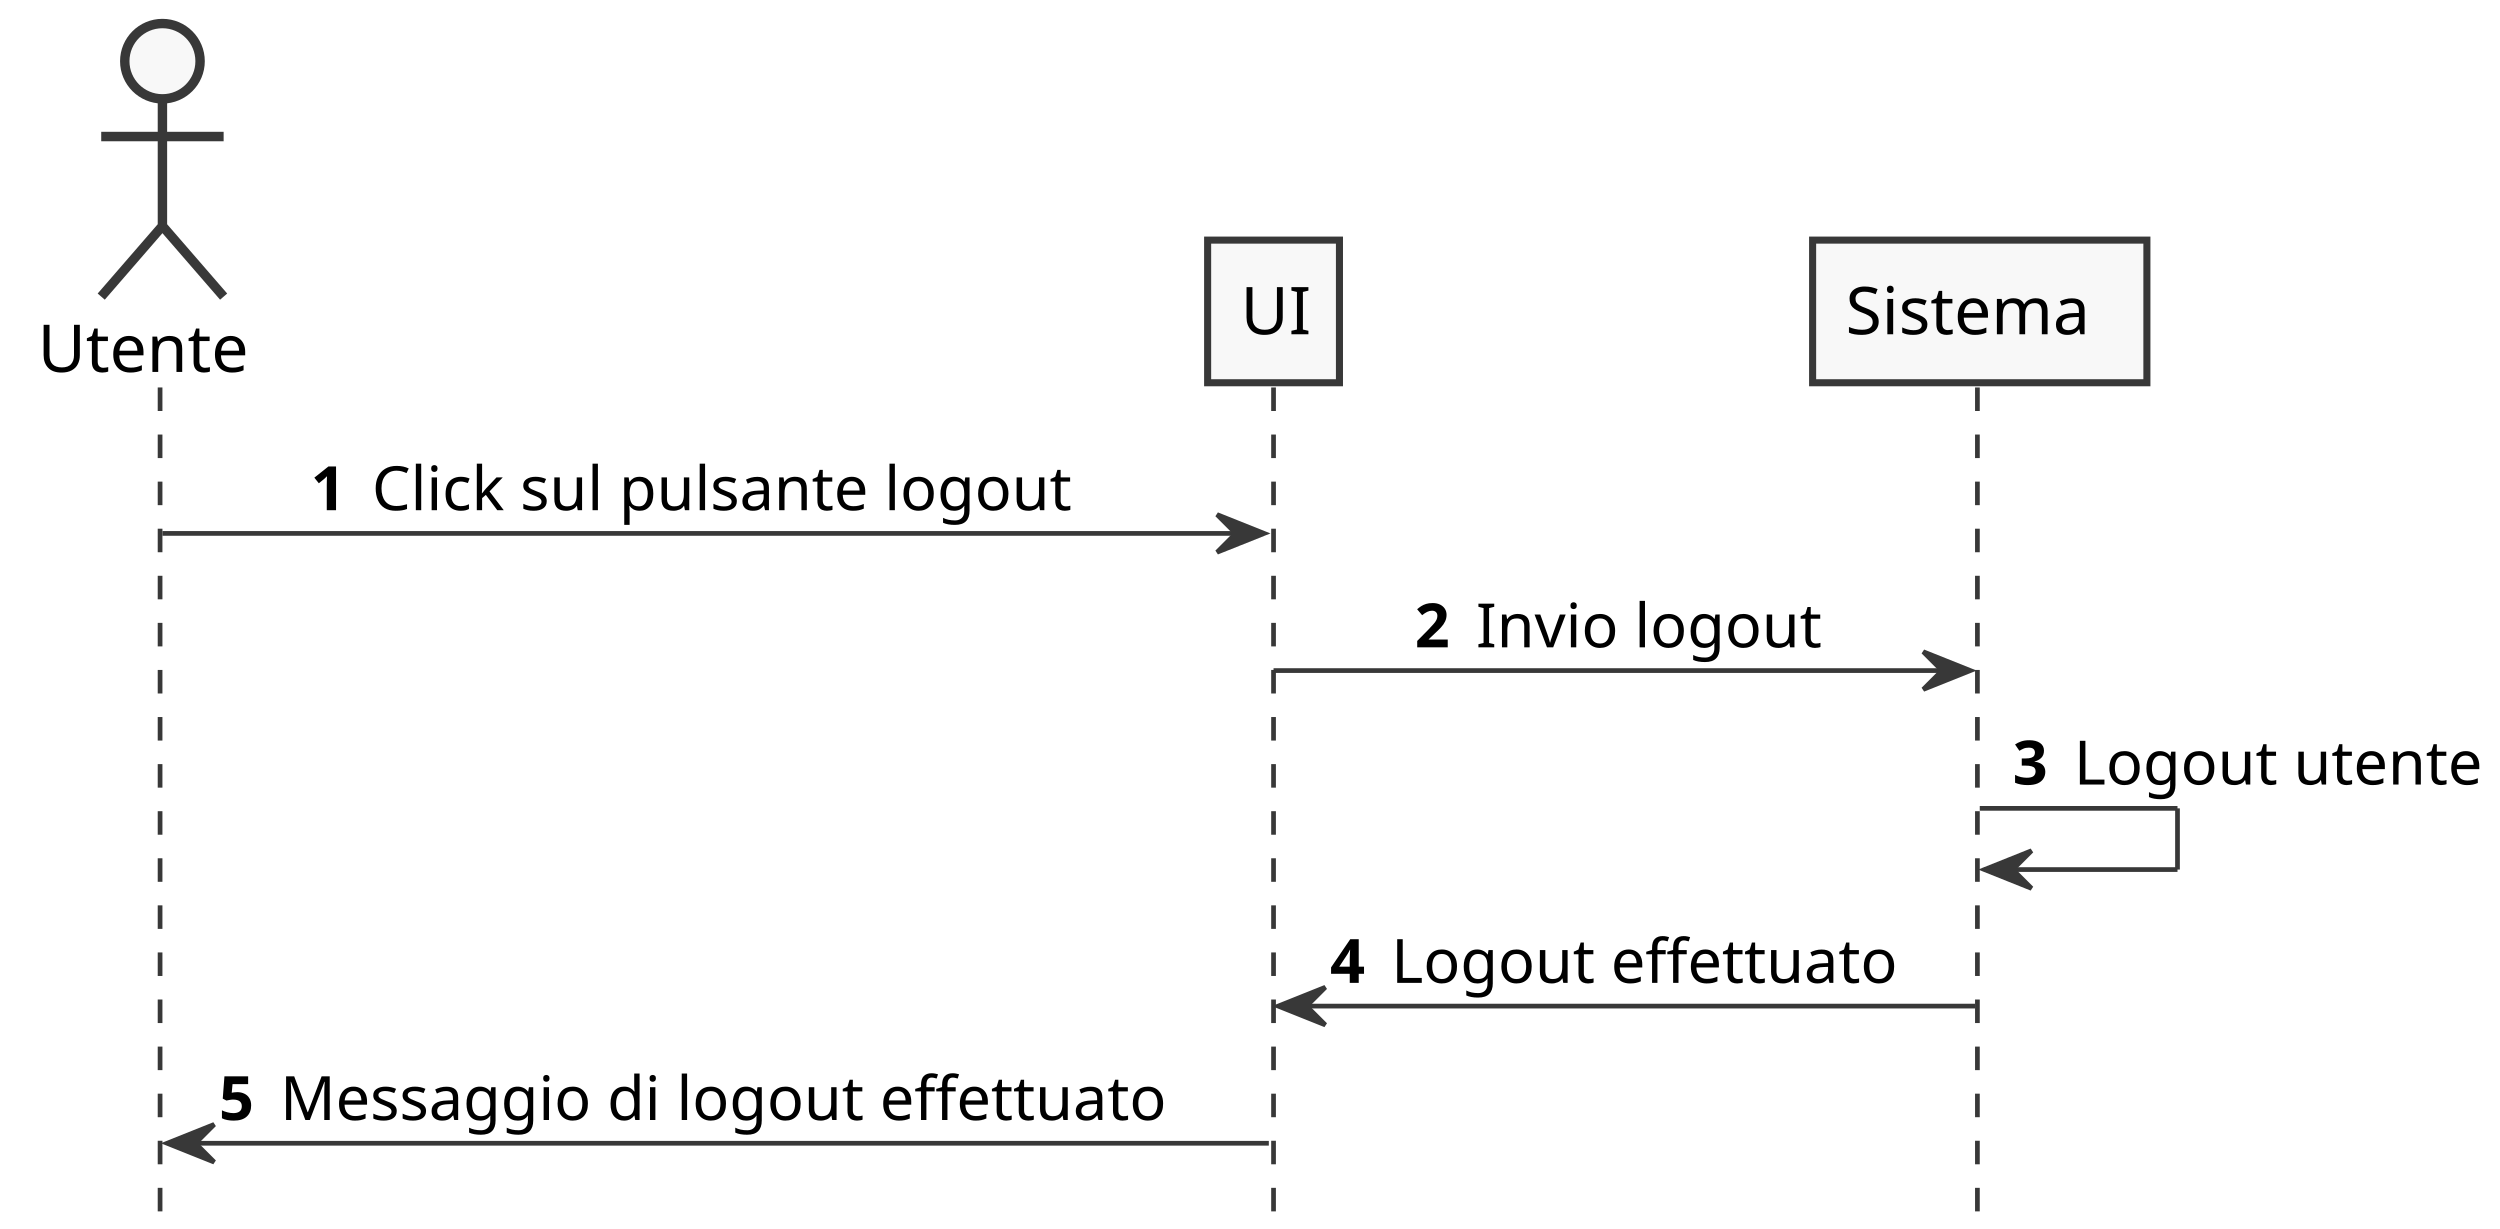
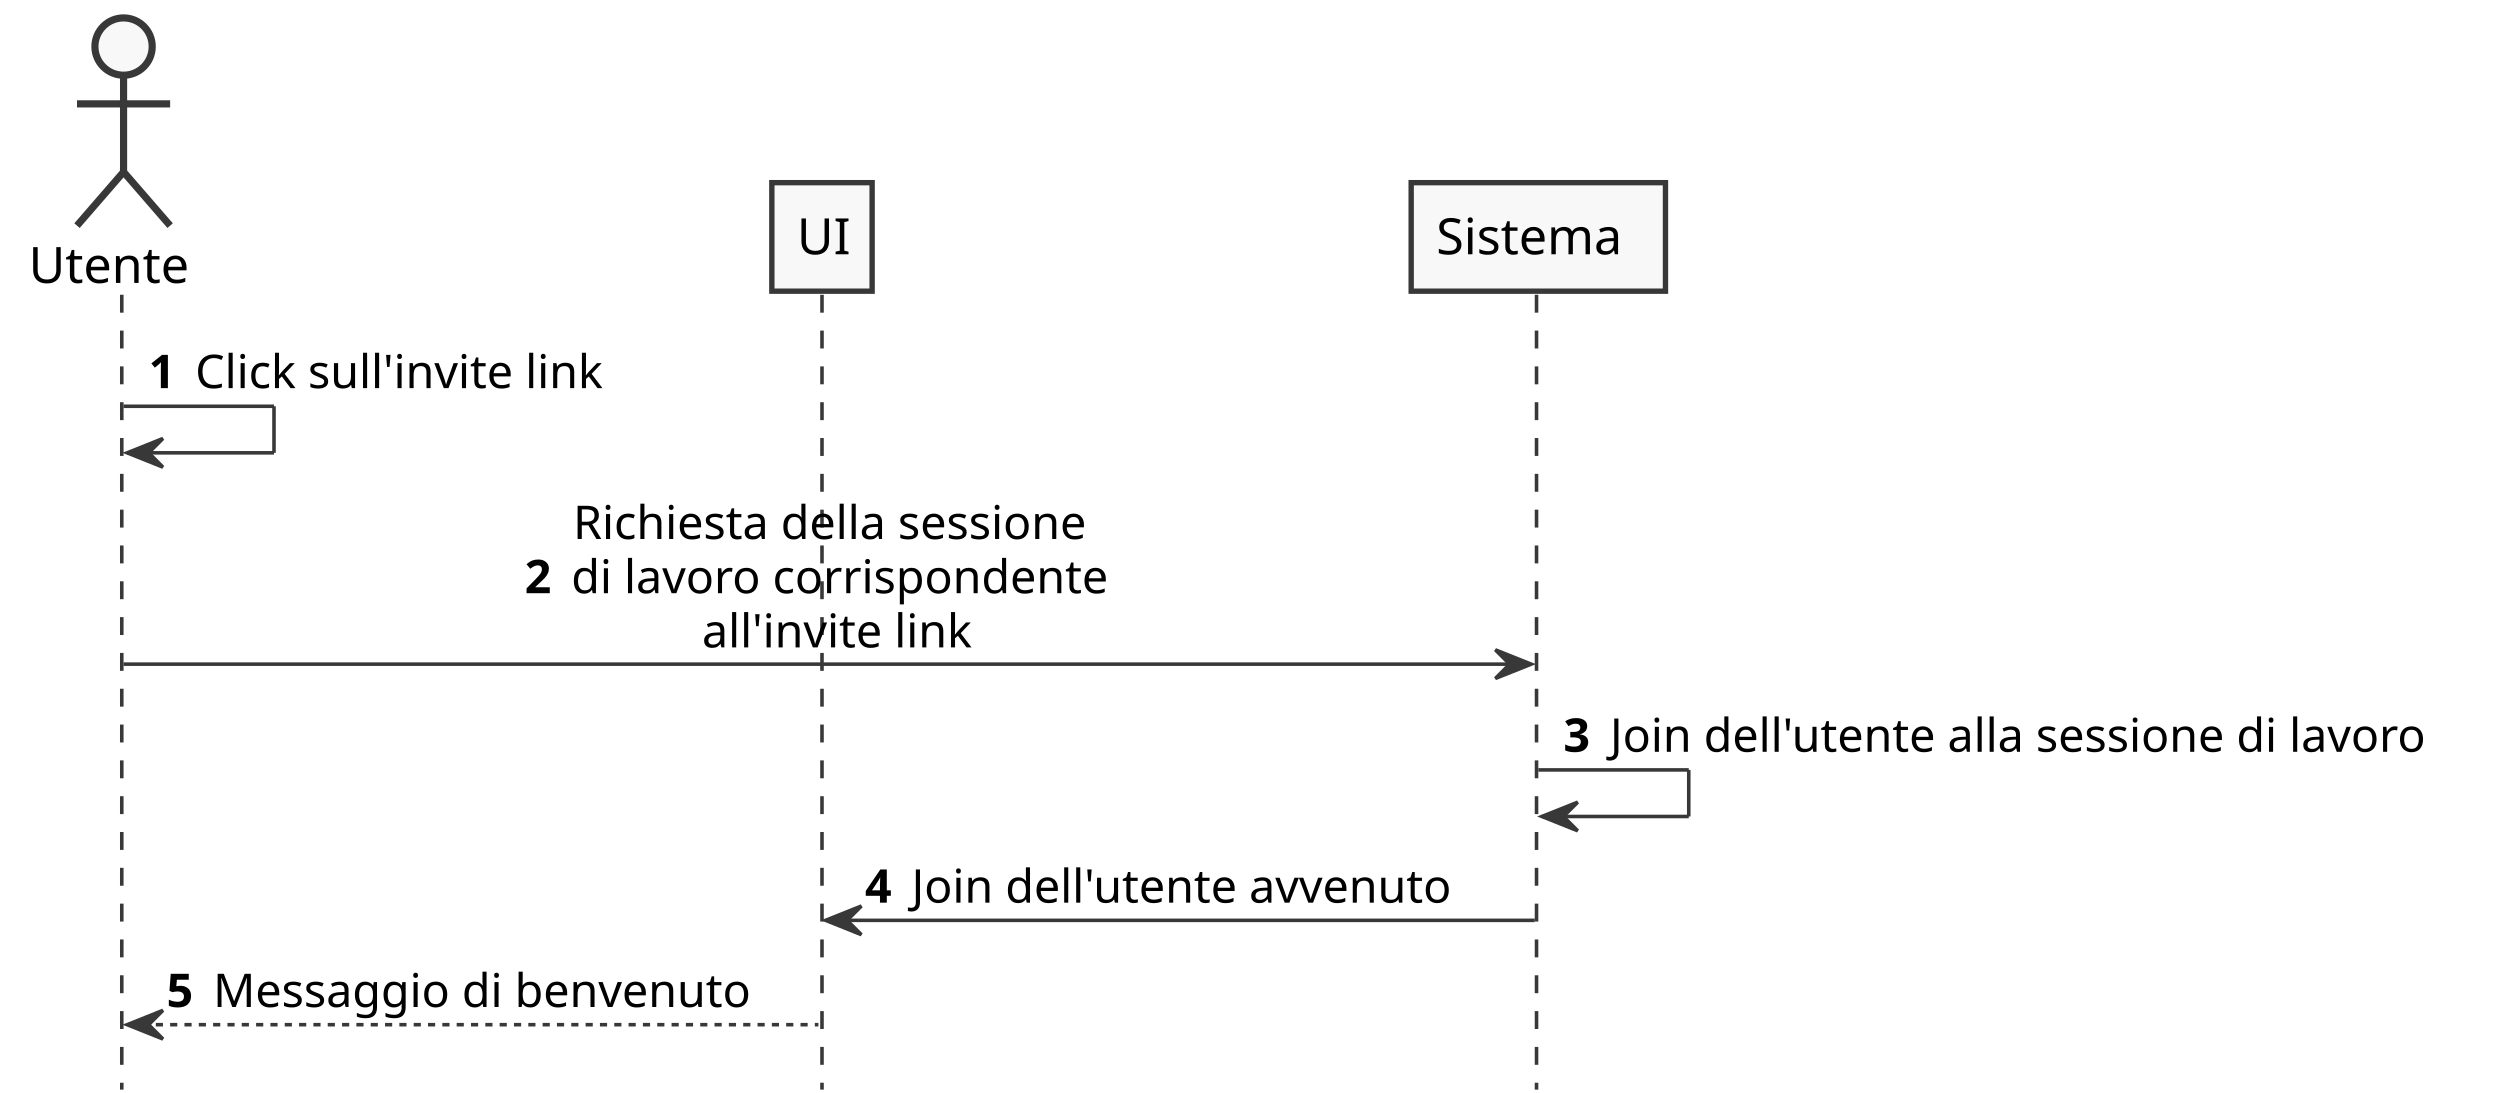
- <svg xmlns="http://www.w3.org/2000/svg" contentScriptType="application/ecmascript" contentStyleType="text/css" height="261px" preserveAspectRatio="none" style="width:531px;height:261px;" version="1.1" viewBox="0 0 531 261" width="531px" zoomAndPan="magnify">
+ <svg xmlns="http://www.w3.org/2000/svg" contentScriptType="application/ecmascript" contentStyleType="text/css" height="305px" preserveAspectRatio="none" style="width:698px;height:305px;" version="1.1" viewBox="0 0 698 305" width="698px" zoomAndPan="magnify">
  <defs />
  <g>
-     <line style="stroke: #383838; stroke-width: 1.0; stroke-dasharray: 5.0,5.0;" x1="34" x2="34" y1="82.297" y2="260.961" />
-     <line style="stroke: #383838; stroke-width: 1.0; stroke-dasharray: 5.0,5.0;" x1="270.5" x2="270.5" y1="82.297" y2="260.961" />
-     <line style="stroke: #383838; stroke-width: 1.0; stroke-dasharray: 5.0,5.0;" x1="420" x2="420" y1="82.297" y2="260.961" />
+     <line style="stroke: #383838; stroke-width: 1.0; stroke-dasharray: 5.0,5.0;" x1="34" x2="34" y1="82.297" y2="304.227" />
+     <line style="stroke: #383838; stroke-width: 1.0; stroke-dasharray: 5.0,5.0;" x1="229.5" x2="229.5" y1="82.297" y2="304.227" />
+     <line style="stroke: #383838; stroke-width: 1.0; stroke-dasharray: 5.0,5.0;" x1="429" x2="429" y1="82.297" y2="304.227" />
    <text fill="#000000" font-family="sans-serif" font-size="14" lengthAdjust="spacingAndGlyphs" textLength="47" x="8" y="78.995">Utente</text>
    <ellipse cx="34.5" cy="13" fill="#F8F8F8" rx="8" ry="8" style="stroke: #383838; stroke-width: 2.0;" />
    <path d="M34.5,21 L34.5,48 M21.5,29 L47.5,29 M34.5,48 L21.5,63 M34.5,48 L47.5,63 " fill="#F8F8F8" style="stroke: #383838; stroke-width: 2.0;" />
-     <rect fill="#F8F8F8" height="30.297" style="stroke: #383838; stroke-width: 1.5;" width="28" x="256.5" y="51" />
-     <text fill="#000000" font-family="sans-serif" font-size="14" lengthAdjust="spacingAndGlyphs" textLength="14" x="263.5" y="70.995">UI</text>
-     <rect fill="#F8F8F8" height="30.297" style="stroke: #383838; stroke-width: 1.5;" width="71" x="385" y="51" />
-     <text fill="#000000" font-family="sans-serif" font-size="14" lengthAdjust="spacingAndGlyphs" textLength="57" x="392" y="70.995">Sistema</text>
-     <polygon fill="#383838" points="258.5,109.297,268.5,113.297,258.5,117.297,262.5,113.297" style="stroke: #383838; stroke-width: 1.0;" />
-     <line style="stroke: #383838; stroke-width: 1.0;" x1="34.5" x2="264.5" y1="113.297" y2="113.297" />
-     <text fill="#000000" font-family="sans-serif" font-size="13" font-weight="bold" lengthAdjust="spacingAndGlyphs" textLength="9" x="66" y="108.364">1</text>
-     <text fill="#000000" font-family="sans-serif" font-size="13" lengthAdjust="spacingAndGlyphs" textLength="160" x="79" y="108.364">Click sul pulsante logout</text>
-     <polygon fill="#383838" points="408.5,138.43,418.5,142.43,408.5,146.43,412.5,142.43" style="stroke: #383838; stroke-width: 1.0;" />
-     <line style="stroke: #383838; stroke-width: 1.0;" x1="270.5" x2="414.5" y1="142.43" y2="142.43" />
-     <text fill="#000000" font-family="sans-serif" font-size="13" font-weight="bold" lengthAdjust="spacingAndGlyphs" textLength="9" x="300.5" y="137.497">2</text>
-     <text fill="#000000" font-family="sans-serif" font-size="13" lengthAdjust="spacingAndGlyphs" textLength="77" x="313.5" y="137.497">Invio logout</text>
-     <line style="stroke: #383838; stroke-width: 1.0;" x1="420.5" x2="462.5" y1="171.695" y2="171.695" />
-     <line style="stroke: #383838; stroke-width: 1.0;" x1="462.5" x2="462.5" y1="171.695" y2="184.695" />
-     <line style="stroke: #383838; stroke-width: 1.0;" x1="421.5" x2="462.5" y1="184.695" y2="184.695" />
-     <polygon fill="#383838" points="431.5,180.695,421.5,184.695,431.5,188.695,427.5,184.695" style="stroke: #383838; stroke-width: 1.0;" />
-     <text fill="#000000" font-family="sans-serif" font-size="13" font-weight="bold" lengthAdjust="spacingAndGlyphs" textLength="9" x="427.5" y="166.629">3</text>
-     <text fill="#000000" font-family="sans-serif" font-size="13" lengthAdjust="spacingAndGlyphs" textLength="90" x="440.5" y="166.629">Logout utente</text>
-     <polygon fill="#383838" points="281.5,209.695,271.5,213.695,281.5,217.695,277.5,213.695" style="stroke: #383838; stroke-width: 1.0;" />
-     <line style="stroke: #383838; stroke-width: 1.0;" x1="275.5" x2="419.5" y1="213.695" y2="213.695" />
-     <text fill="#000000" font-family="sans-serif" font-size="13" font-weight="bold" lengthAdjust="spacingAndGlyphs" textLength="9" x="282.5" y="208.762">4</text>
-     <text fill="#000000" font-family="sans-serif" font-size="13" lengthAdjust="spacingAndGlyphs" textLength="113" x="295.5" y="208.762">Logout effettuato</text>
-     <polygon fill="#383838" points="45.5,238.828,35.5,242.828,45.5,246.828,41.5,242.828" style="stroke: #383838; stroke-width: 1.0;" />
-     <line style="stroke: #383838; stroke-width: 1.0;" x1="39.5" x2="269.5" y1="242.828" y2="242.828" />
-     <text fill="#000000" font-family="sans-serif" font-size="13" font-weight="bold" lengthAdjust="spacingAndGlyphs" textLength="9" x="46.5" y="237.895">5</text>
-     <text fill="#000000" font-family="sans-serif" font-size="13" lengthAdjust="spacingAndGlyphs" textLength="199" x="59.5" y="237.895">Messaggio di logout effettuato</text>
+     <rect fill="#F8F8F8" height="30.297" style="stroke: #383838; stroke-width: 1.5;" width="28" x="215.5" y="51" />
+     <text fill="#000000" font-family="sans-serif" font-size="14" lengthAdjust="spacingAndGlyphs" textLength="14" x="222.5" y="70.995">UI</text>
+     <rect fill="#F8F8F8" height="30.297" style="stroke: #383838; stroke-width: 1.5;" width="71" x="394" y="51" />
+     <text fill="#000000" font-family="sans-serif" font-size="14" lengthAdjust="spacingAndGlyphs" textLength="57" x="401" y="70.995">Sistema</text>
+     <line style="stroke: #383838; stroke-width: 1.0;" x1="34.5" x2="76.5" y1="113.43" y2="113.43" />
+     <line style="stroke: #383838; stroke-width: 1.0;" x1="76.5" x2="76.5" y1="113.43" y2="126.43" />
+     <line style="stroke: #383838; stroke-width: 1.0;" x1="35.5" x2="76.5" y1="126.43" y2="126.43" />
+     <polygon fill="#383838" points="45.5,122.43,35.5,126.43,45.5,130.43,41.5,126.43" style="stroke: #383838; stroke-width: 1.0;" />
+     <text fill="#000000" font-family="sans-serif" font-size="13" font-weight="bold" lengthAdjust="spacingAndGlyphs" textLength="9" x="41.5" y="108.364">1</text>
+     <text fill="#000000" font-family="sans-serif" font-size="13" lengthAdjust="spacingAndGlyphs" textLength="128" x="54.5" y="108.364">Click sull'invite link</text>
+     <polygon fill="#383838" points="417.5,181.43,427.5,185.43,417.5,189.43,421.5,185.43" style="stroke: #383838; stroke-width: 1.0;" />
+     <line style="stroke: #383838; stroke-width: 1.0;" x1="34.5" x2="423.5" y1="185.43" y2="185.43" />
+     <text fill="#000000" font-family="sans-serif" font-size="13" font-weight="bold" lengthAdjust="spacingAndGlyphs" textLength="9" x="146.5" y="165.629">2</text>
+     <text fill="#000000" font-family="sans-serif" font-size="13" lengthAdjust="spacingAndGlyphs" textLength="157" x="160" y="150.497">Richiesta della sessione</text>
+     <text fill="#000000" font-family="sans-serif" font-size="13" lengthAdjust="spacingAndGlyphs" textLength="158" x="159.5" y="165.629">di lavoro corrispondente</text>
+     <text fill="#000000" font-family="sans-serif" font-size="13" lengthAdjust="spacingAndGlyphs" textLength="85" x="196" y="180.762">all'invite link</text>
+     <line style="stroke: #383838; stroke-width: 1.0;" x1="429.5" x2="471.5" y1="214.961" y2="214.961" />
+     <line style="stroke: #383838; stroke-width: 1.0;" x1="471.5" x2="471.5" y1="214.961" y2="227.961" />
+     <line style="stroke: #383838; stroke-width: 1.0;" x1="430.5" x2="471.5" y1="227.961" y2="227.961" />
+     <polygon fill="#383838" points="440.5,223.961,430.5,227.961,440.5,231.961,436.5,227.961" style="stroke: #383838; stroke-width: 1.0;" />
+     <text fill="#000000" font-family="sans-serif" font-size="13" font-weight="bold" lengthAdjust="spacingAndGlyphs" textLength="9" x="436.5" y="209.895">3</text>
+     <text fill="#000000" font-family="sans-serif" font-size="13" lengthAdjust="spacingAndGlyphs" textLength="248" x="449.5" y="209.895">Join dell'utente alla sessione di lavoro</text>
+     <polygon fill="#383838" points="240.5,252.961,230.5,256.961,240.5,260.961,236.5,256.961" style="stroke: #383838; stroke-width: 1.0;" />
+     <line style="stroke: #383838; stroke-width: 1.0;" x1="234.5" x2="428.5" y1="256.961" y2="256.961" />
+     <text fill="#000000" font-family="sans-serif" font-size="13" font-weight="bold" lengthAdjust="spacingAndGlyphs" textLength="9" x="241.5" y="252.028">4</text>
+     <text fill="#000000" font-family="sans-serif" font-size="13" lengthAdjust="spacingAndGlyphs" textLength="163" x="254.5" y="252.028">Join dell'utente avvenuto</text>
+     <polygon fill="#383838" points="45.5,282.094,35.5,286.094,45.5,290.094,41.5,286.094" style="stroke: #383838; stroke-width: 1.0;" />
+     <line style="stroke: #383838; stroke-width: 1.0; stroke-dasharray: 2.0,2.0;" x1="39.5" x2="228.5" y1="286.094" y2="286.094" />
+     <text fill="#000000" font-family="sans-serif" font-size="13" font-weight="bold" lengthAdjust="spacingAndGlyphs" textLength="9" x="46.5" y="281.161">5</text>
+     <text fill="#000000" font-family="sans-serif" font-size="13" lengthAdjust="spacingAndGlyphs" textLength="158" x="59.5" y="281.161">Messaggio di benvenuto</text>
  </g>
</svg>
